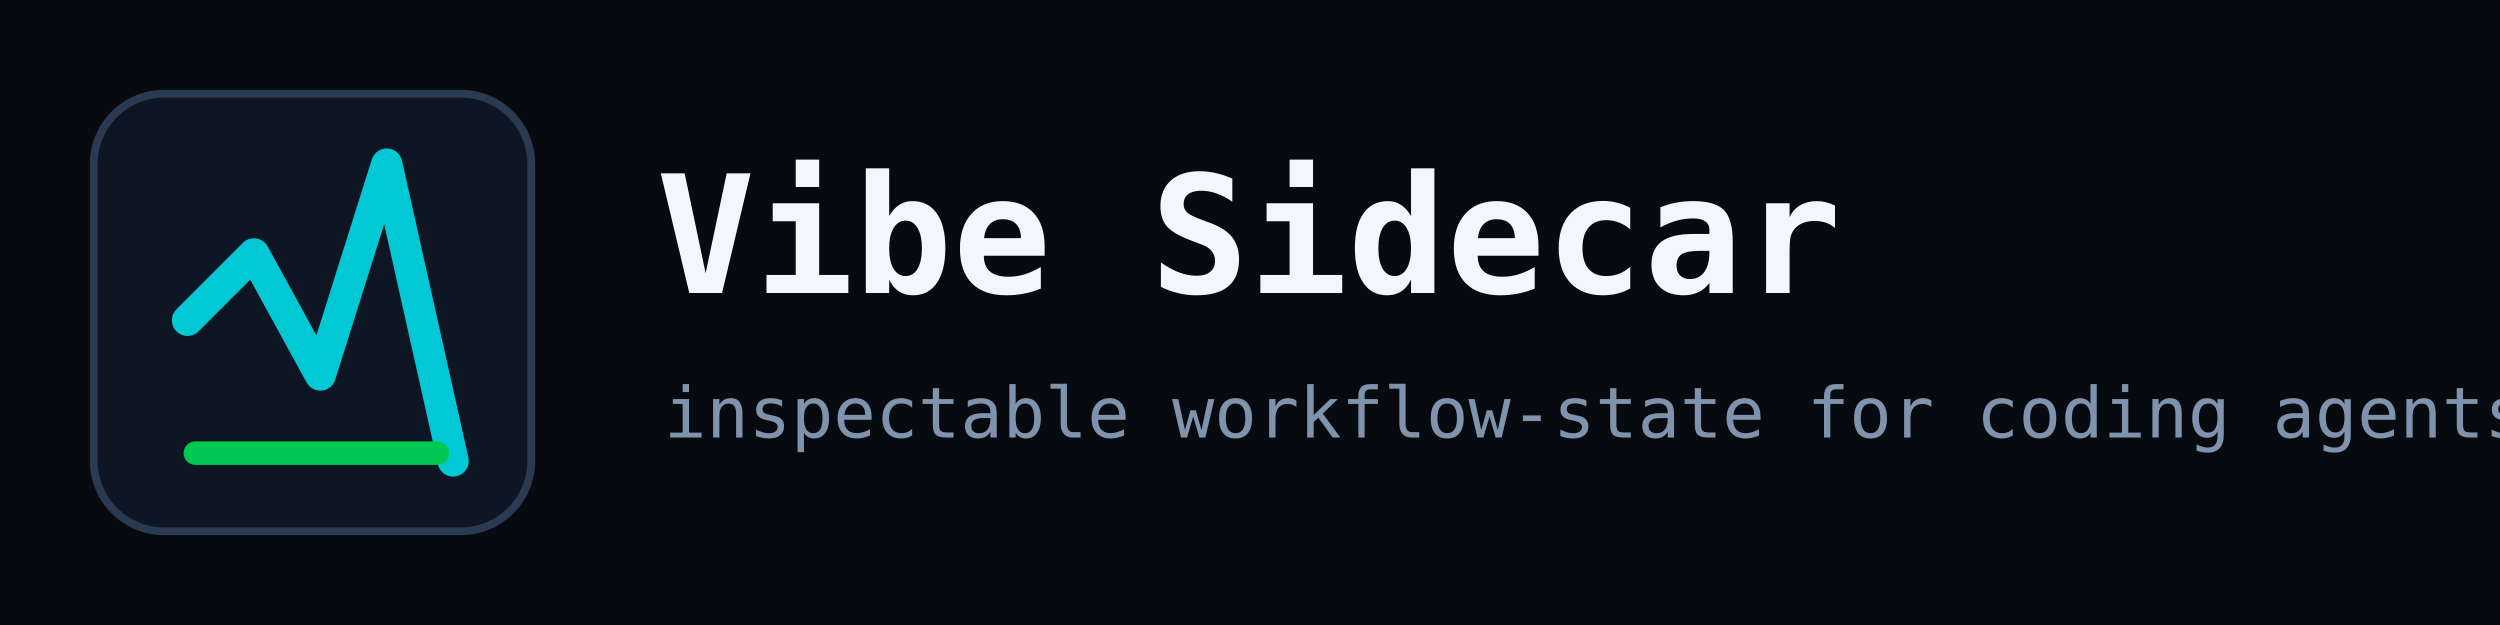
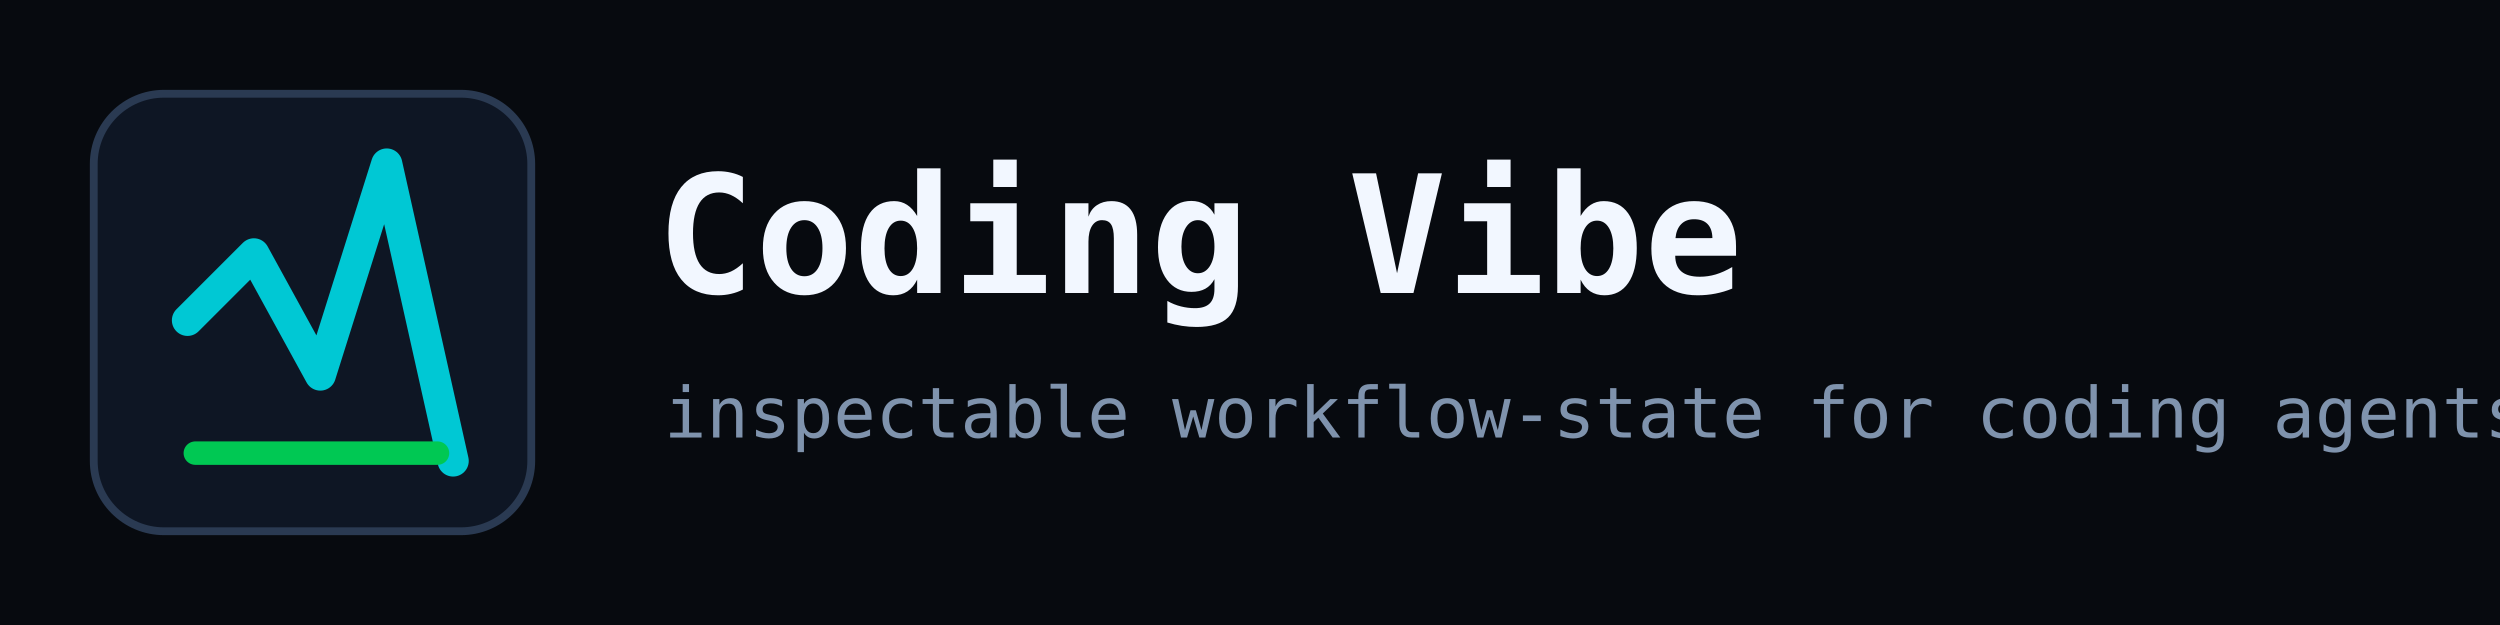
<svg xmlns="http://www.w3.org/2000/svg" width="640" height="160" viewBox="0 0 640 160" fill="none" role="img" aria-labelledby="title desc">
  <rect width="640" height="160" fill="#070A0F" />
  <rect x="24" y="24" width="112" height="112" rx="18" fill="#0E1624" stroke="#2A3A52" stroke-width="2" />
  <path d="M48 82L65 65L82 96L99 42L116 118" stroke="#00C8D4" stroke-width="8" stroke-linecap="round" stroke-linejoin="round" />
  <path d="M50 116H112" stroke="#00C853" stroke-width="6" stroke-linecap="round" />
-   <text x="168" y="75" fill="#F2F7FF" font-family="Geist Mono, ui-monospace, SFMono-Regular, Menlo, Consolas, monospace" font-size="42" font-weight="700">Vibe Sidecar</text>
+   <text x="168" y="75" fill="#F2F7FF" font-family="Geist Mono, ui-monospace, SFMono-Regular, Menlo, Consolas, monospace" font-size="42" font-weight="700">Coding Vibe</text>
  <text x="170" y="112" fill="#7F93AD" font-family="Geist Mono, ui-monospace, SFMono-Regular, Menlo, Consolas, monospace" font-size="18">inspectable workflow-state for coding agents</text>
</svg>
